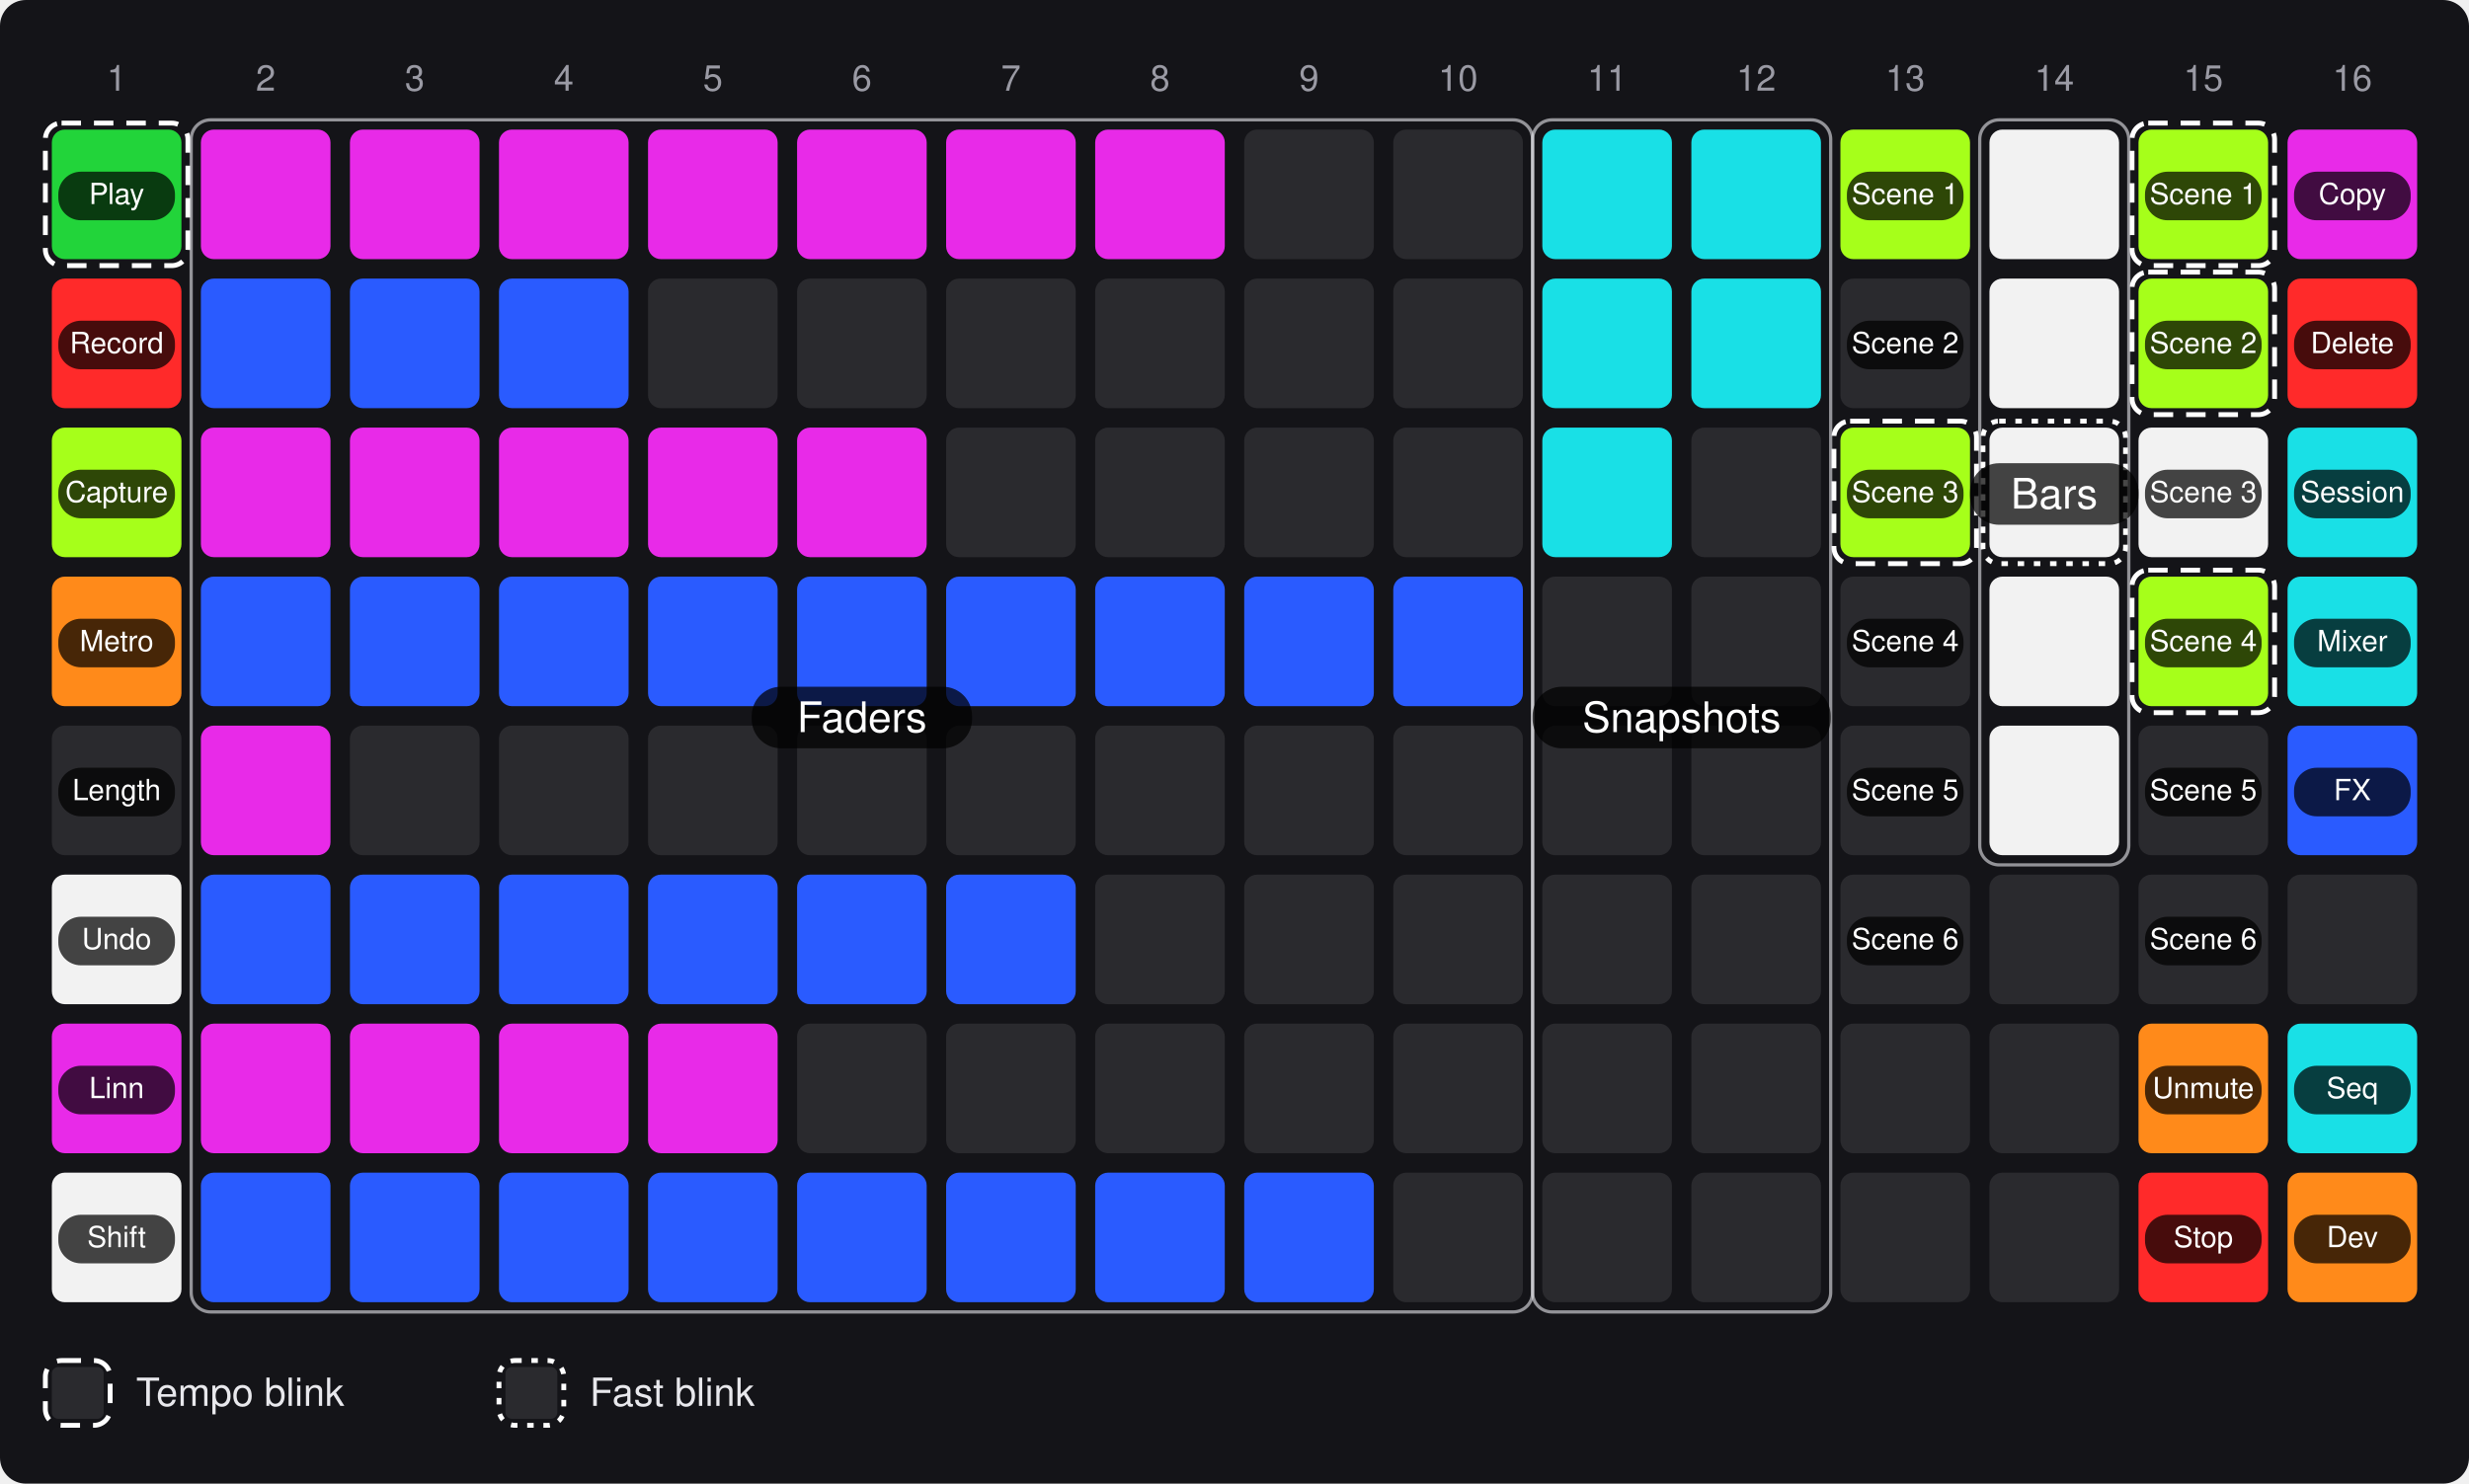
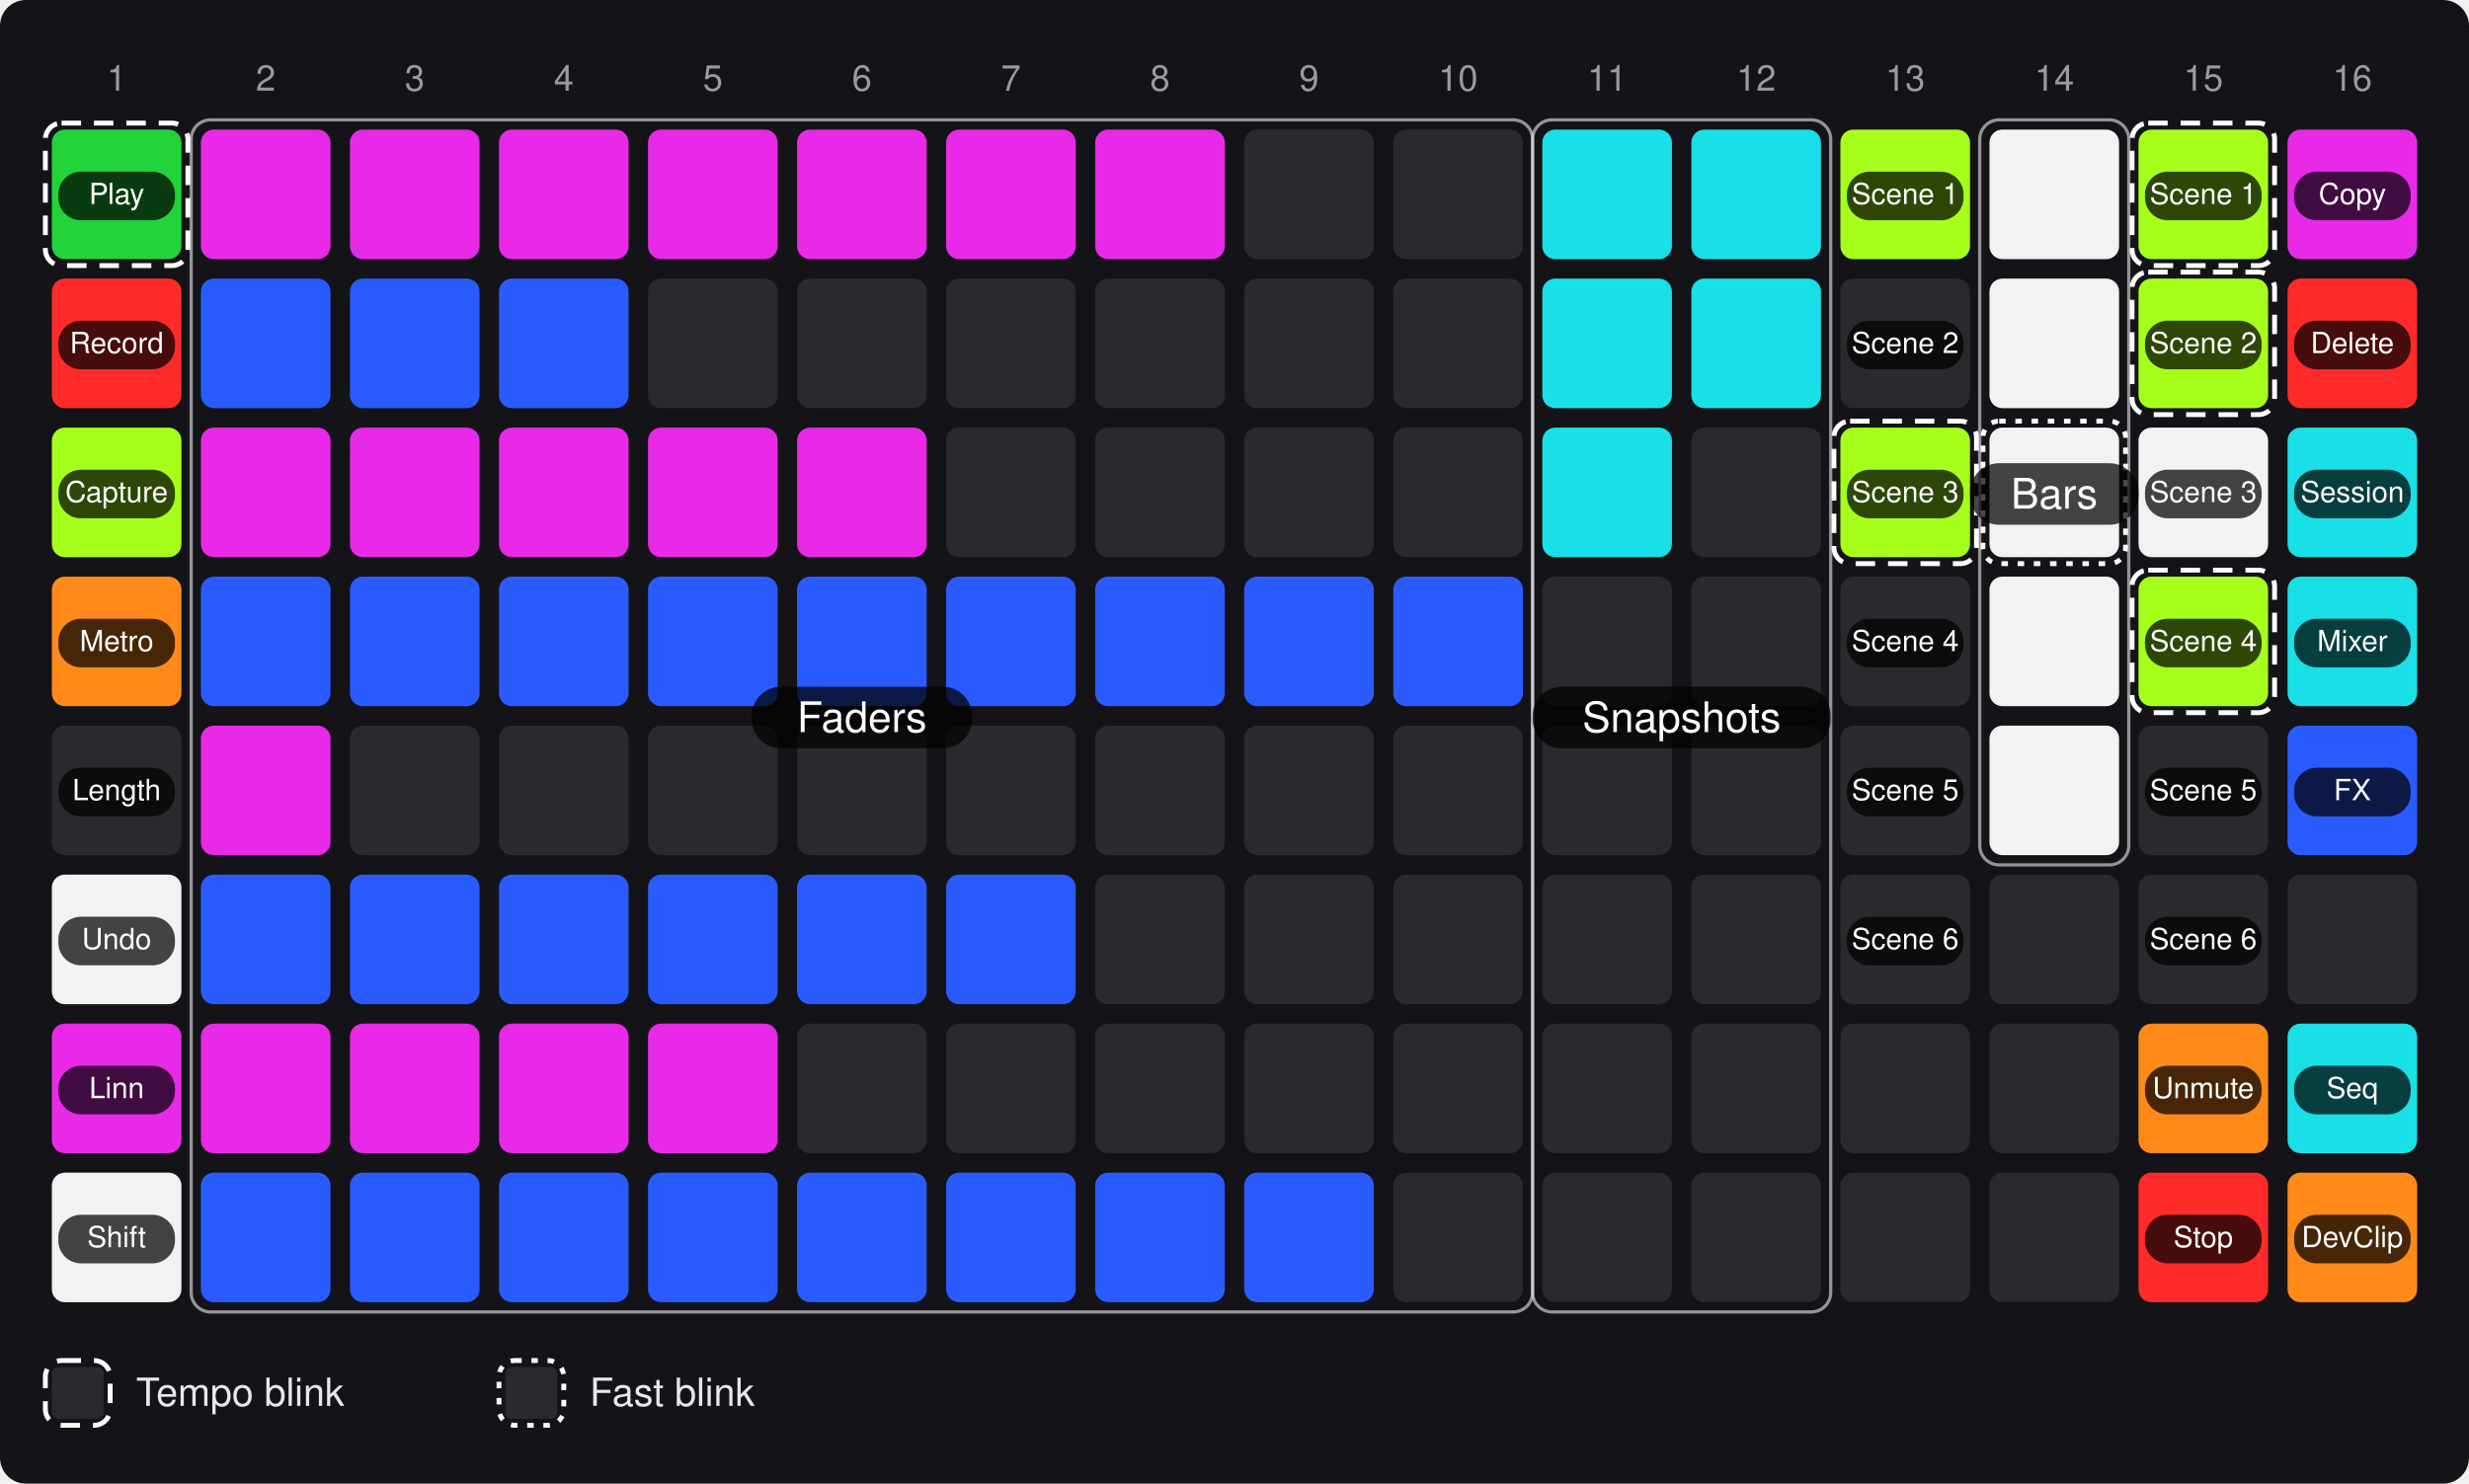
<svg xmlns="http://www.w3.org/2000/svg" width="762" height="458" viewBox="0 0 762 458" font-family="Helvetica, Arial, sans-serif">
  <rect x="0" y="0" width="762" height="458" rx="8" fill="#141418" />
  <text x="36" y="28" font-size="11" fill="#9a9aa4" text-anchor="middle">1</text>
  <text x="82" y="28" font-size="11" fill="#9a9aa4" text-anchor="middle">2</text>
  <text x="128" y="28" font-size="11" fill="#9a9aa4" text-anchor="middle">3</text>
  <text x="174" y="28" font-size="11" fill="#9a9aa4" text-anchor="middle">4</text>
  <text x="220" y="28" font-size="11" fill="#9a9aa4" text-anchor="middle">5</text>
  <text x="266" y="28" font-size="11" fill="#9a9aa4" text-anchor="middle">6</text>
  <text x="312" y="28" font-size="11" fill="#9a9aa4" text-anchor="middle">7</text>
  <text x="358" y="28" font-size="11" fill="#9a9aa4" text-anchor="middle">8</text>
  <text x="404" y="28" font-size="11" fill="#9a9aa4" text-anchor="middle">9</text>
  <text x="450" y="28" font-size="11" fill="#9a9aa4" text-anchor="middle">10</text>
  <text x="496" y="28" font-size="11" fill="#9a9aa4" text-anchor="middle">11</text>
  <text x="542" y="28" font-size="11" fill="#9a9aa4" text-anchor="middle">12</text>
  <text x="588" y="28" font-size="11" fill="#9a9aa4" text-anchor="middle">13</text>
  <text x="634" y="28" font-size="11" fill="#9a9aa4" text-anchor="middle">14</text>
  <text x="680" y="28" font-size="11" fill="#9a9aa4" text-anchor="middle">15</text>
  <text x="726" y="28" font-size="11" fill="#9a9aa4" text-anchor="middle">16</text>
  <rect x="16" y="40" width="40" height="40" rx="4" fill="#22d43a" />
  <rect x="14" y="38" width="44" height="44" rx="5" fill="none" stroke="#ffffff" stroke-width="1.5" stroke-dasharray="6 4" />
  <rect x="16" y="86" width="40" height="40" rx="4" fill="#ff2a2a" />
  <rect x="16" y="132" width="40" height="40" rx="4" fill="#a6ff1a" />
  <rect x="16" y="178" width="40" height="40" rx="4" fill="#ff8a1a" />
  <rect x="16" y="224" width="40" height="40" rx="4" fill="#2a2a2e" />
  <rect x="16" y="270" width="40" height="40" rx="4" fill="#f2f2f2" />
  <rect x="16" y="316" width="40" height="40" rx="4" fill="#e82ae8" />
  <rect x="16" y="362" width="40" height="40" rx="4" fill="#f2f2f2" />
  <rect x="62" y="40" width="40" height="40" rx="4" fill="#e82ae8" />
  <rect x="62" y="86" width="40" height="40" rx="4" fill="#2a5bff" />
  <rect x="62" y="132" width="40" height="40" rx="4" fill="#e82ae8" />
  <rect x="62" y="178" width="40" height="40" rx="4" fill="#2a5bff" />
  <rect x="62" y="224" width="40" height="40" rx="4" fill="#e82ae8" />
  <rect x="62" y="270" width="40" height="40" rx="4" fill="#2a5bff" />
  <rect x="62" y="316" width="40" height="40" rx="4" fill="#e82ae8" />
  <rect x="62" y="362" width="40" height="40" rx="4" fill="#2a5bff" />
  <rect x="108" y="40" width="40" height="40" rx="4" fill="#e82ae8" />
  <rect x="108" y="86" width="40" height="40" rx="4" fill="#2a5bff" />
  <rect x="108" y="132" width="40" height="40" rx="4" fill="#e82ae8" />
  <rect x="108" y="178" width="40" height="40" rx="4" fill="#2a5bff" />
  <rect x="108" y="224" width="40" height="40" rx="4" fill="#2a2a2e" />
  <rect x="108" y="270" width="40" height="40" rx="4" fill="#2a5bff" />
  <rect x="108" y="316" width="40" height="40" rx="4" fill="#e82ae8" />
  <rect x="108" y="362" width="40" height="40" rx="4" fill="#2a5bff" />
  <rect x="154" y="40" width="40" height="40" rx="4" fill="#e82ae8" />
  <rect x="154" y="86" width="40" height="40" rx="4" fill="#2a5bff" />
  <rect x="154" y="132" width="40" height="40" rx="4" fill="#e82ae8" />
  <rect x="154" y="178" width="40" height="40" rx="4" fill="#2a5bff" />
  <rect x="154" y="224" width="40" height="40" rx="4" fill="#2a2a2e" />
  <rect x="154" y="270" width="40" height="40" rx="4" fill="#2a5bff" />
  <rect x="154" y="316" width="40" height="40" rx="4" fill="#e82ae8" />
  <rect x="154" y="362" width="40" height="40" rx="4" fill="#2a5bff" />
  <rect x="200" y="40" width="40" height="40" rx="4" fill="#e82ae8" />
  <rect x="200" y="86" width="40" height="40" rx="4" fill="#2a2a2e" />
  <rect x="200" y="132" width="40" height="40" rx="4" fill="#e82ae8" />
  <rect x="200" y="178" width="40" height="40" rx="4" fill="#2a5bff" />
  <rect x="200" y="224" width="40" height="40" rx="4" fill="#2a2a2e" />
  <rect x="200" y="270" width="40" height="40" rx="4" fill="#2a5bff" />
  <rect x="200" y="316" width="40" height="40" rx="4" fill="#e82ae8" />
  <rect x="200" y="362" width="40" height="40" rx="4" fill="#2a5bff" />
  <rect x="246" y="40" width="40" height="40" rx="4" fill="#e82ae8" />
  <rect x="246" y="86" width="40" height="40" rx="4" fill="#2a2a2e" />
  <rect x="246" y="132" width="40" height="40" rx="4" fill="#e82ae8" />
  <rect x="246" y="178" width="40" height="40" rx="4" fill="#2a5bff" />
  <rect x="246" y="224" width="40" height="40" rx="4" fill="#2a2a2e" />
  <rect x="246" y="270" width="40" height="40" rx="4" fill="#2a5bff" />
  <rect x="246" y="316" width="40" height="40" rx="4" fill="#2a2a2e" />
  <rect x="246" y="362" width="40" height="40" rx="4" fill="#2a5bff" />
  <rect x="292" y="40" width="40" height="40" rx="4" fill="#e82ae8" />
  <rect x="292" y="86" width="40" height="40" rx="4" fill="#2a2a2e" />
  <rect x="292" y="132" width="40" height="40" rx="4" fill="#2a2a2e" />
  <rect x="292" y="178" width="40" height="40" rx="4" fill="#2a5bff" />
  <rect x="292" y="224" width="40" height="40" rx="4" fill="#2a2a2e" />
  <rect x="292" y="270" width="40" height="40" rx="4" fill="#2a5bff" />
  <rect x="292" y="316" width="40" height="40" rx="4" fill="#2a2a2e" />
  <rect x="292" y="362" width="40" height="40" rx="4" fill="#2a5bff" />
  <rect x="338" y="40" width="40" height="40" rx="4" fill="#e82ae8" />
  <rect x="338" y="86" width="40" height="40" rx="4" fill="#2a2a2e" />
  <rect x="338" y="132" width="40" height="40" rx="4" fill="#2a2a2e" />
  <rect x="338" y="178" width="40" height="40" rx="4" fill="#2a5bff" />
  <rect x="338" y="224" width="40" height="40" rx="4" fill="#2a2a2e" />
  <rect x="338" y="270" width="40" height="40" rx="4" fill="#2a2a2e" />
  <rect x="338" y="316" width="40" height="40" rx="4" fill="#2a2a2e" />
  <rect x="338" y="362" width="40" height="40" rx="4" fill="#2a5bff" />
  <rect x="384" y="40" width="40" height="40" rx="4" fill="#2a2a2e" />
  <rect x="384" y="86" width="40" height="40" rx="4" fill="#2a2a2e" />
  <rect x="384" y="132" width="40" height="40" rx="4" fill="#2a2a2e" />
  <rect x="384" y="178" width="40" height="40" rx="4" fill="#2a5bff" />
  <rect x="384" y="224" width="40" height="40" rx="4" fill="#2a2a2e" />
  <rect x="384" y="270" width="40" height="40" rx="4" fill="#2a2a2e" />
  <rect x="384" y="316" width="40" height="40" rx="4" fill="#2a2a2e" />
  <rect x="384" y="362" width="40" height="40" rx="4" fill="#2a5bff" />
  <rect x="430" y="40" width="40" height="40" rx="4" fill="#2a2a2e" />
  <rect x="430" y="86" width="40" height="40" rx="4" fill="#2a2a2e" />
  <rect x="430" y="132" width="40" height="40" rx="4" fill="#2a2a2e" />
  <rect x="430" y="178" width="40" height="40" rx="4" fill="#2a5bff" />
  <rect x="430" y="224" width="40" height="40" rx="4" fill="#2a2a2e" />
  <rect x="430" y="270" width="40" height="40" rx="4" fill="#2a2a2e" />
  <rect x="430" y="316" width="40" height="40" rx="4" fill="#2a2a2e" />
  <rect x="430" y="362" width="40" height="40" rx="4" fill="#2a2a2e" />
  <rect x="476" y="40" width="40" height="40" rx="4" fill="#19e0e6" />
  <rect x="476" y="86" width="40" height="40" rx="4" fill="#19e0e6" />
  <rect x="476" y="132" width="40" height="40" rx="4" fill="#19e0e6" />
  <rect x="476" y="178" width="40" height="40" rx="4" fill="#2a2a2e" />
  <rect x="476" y="224" width="40" height="40" rx="4" fill="#2a2a2e" />
  <rect x="476" y="270" width="40" height="40" rx="4" fill="#2a2a2e" />
  <rect x="476" y="316" width="40" height="40" rx="4" fill="#2a2a2e" />
  <rect x="476" y="362" width="40" height="40" rx="4" fill="#2a2a2e" />
  <rect x="522" y="40" width="40" height="40" rx="4" fill="#19e0e6" />
  <rect x="522" y="86" width="40" height="40" rx="4" fill="#19e0e6" />
  <rect x="522" y="132" width="40" height="40" rx="4" fill="#2a2a2e" />
  <rect x="522" y="178" width="40" height="40" rx="4" fill="#2a2a2e" />
  <rect x="522" y="224" width="40" height="40" rx="4" fill="#2a2a2e" />
  <rect x="522" y="270" width="40" height="40" rx="4" fill="#2a2a2e" />
  <rect x="522" y="316" width="40" height="40" rx="4" fill="#2a2a2e" />
  <rect x="522" y="362" width="40" height="40" rx="4" fill="#2a2a2e" />
  <rect x="568" y="40" width="40" height="40" rx="4" fill="#a6ff1a" />
  <rect x="568" y="86" width="40" height="40" rx="4" fill="#2a2a2e" />
  <rect x="568" y="132" width="40" height="40" rx="4" fill="#a6ff1a" />
  <rect x="566" y="130" width="44" height="44" rx="5" fill="none" stroke="#ffffff" stroke-width="1.5" stroke-dasharray="6 4" />
  <rect x="568" y="178" width="40" height="40" rx="4" fill="#2a2a2e" />
  <rect x="568" y="224" width="40" height="40" rx="4" fill="#2a2a2e" />
  <rect x="568" y="270" width="40" height="40" rx="4" fill="#2a2a2e" />
  <rect x="568" y="316" width="40" height="40" rx="4" fill="#2a2a2e" />
  <rect x="568" y="362" width="40" height="40" rx="4" fill="#2a2a2e" />
  <rect x="614" y="40" width="40" height="40" rx="4" fill="#f2f2f2" />
  <rect x="614" y="86" width="40" height="40" rx="4" fill="#f2f2f2" />
  <rect x="614" y="132" width="40" height="40" rx="4" fill="#f2f2f2" />
  <rect x="612" y="130" width="44" height="44" rx="5" fill="none" stroke="#ffffff" stroke-width="1.5" stroke-dasharray="2 3" />
  <rect x="614" y="178" width="40" height="40" rx="4" fill="#f2f2f2" />
  <rect x="614" y="224" width="40" height="40" rx="4" fill="#f2f2f2" />
  <rect x="614" y="270" width="40" height="40" rx="4" fill="#2a2a2e" />
  <rect x="614" y="316" width="40" height="40" rx="4" fill="#2a2a2e" />
  <rect x="614" y="362" width="40" height="40" rx="4" fill="#2a2a2e" />
  <rect x="660" y="40" width="40" height="40" rx="4" fill="#a6ff1a" />
  <rect x="658" y="38" width="44" height="44" rx="5" fill="none" stroke="#ffffff" stroke-width="1.5" stroke-dasharray="6 4" />
  <rect x="660" y="86" width="40" height="40" rx="4" fill="#a6ff1a" />
  <rect x="658" y="84" width="44" height="44" rx="5" fill="none" stroke="#ffffff" stroke-width="1.5" stroke-dasharray="6 4" />
  <rect x="660" y="132" width="40" height="40" rx="4" fill="#f2f2f2" />
  <rect x="660" y="178" width="40" height="40" rx="4" fill="#a6ff1a" />
  <rect x="658" y="176" width="44" height="44" rx="5" fill="none" stroke="#ffffff" stroke-width="1.5" stroke-dasharray="6 4" />
  <rect x="660" y="224" width="40" height="40" rx="4" fill="#2a2a2e" />
  <rect x="660" y="270" width="40" height="40" rx="4" fill="#2a2a2e" />
  <rect x="660" y="316" width="40" height="40" rx="4" fill="#ff8a1a" />
  <rect x="660" y="362" width="40" height="40" rx="4" fill="#ff2a2a" />
  <rect x="706" y="40" width="40" height="40" rx="4" fill="#e82ae8" />
  <rect x="706" y="86" width="40" height="40" rx="4" fill="#ff2a2a" />
  <rect x="706" y="132" width="40" height="40" rx="4" fill="#19e0e6" />
  <rect x="706" y="178" width="40" height="40" rx="4" fill="#19e0e6" />
  <rect x="706" y="224" width="40" height="40" rx="4" fill="#2a5bff" />
  <rect x="706" y="270" width="40" height="40" rx="4" fill="#2a2a2e" />
  <rect x="706" y="316" width="40" height="40" rx="4" fill="#19e0e6" />
  <rect x="706" y="362" width="40" height="40" rx="4" fill="#ff8a1a" />
  <rect x="18" y="53" width="36" height="15" rx="7" fill="#000000" fill-opacity="0.72" />
  <text x="36" y="63" font-size="9" fill="#ffffff" text-anchor="middle">Play</text>
  <rect x="18" y="99" width="36" height="15" rx="7" fill="#000000" fill-opacity="0.72" />
  <text x="36" y="109" font-size="9" fill="#ffffff" text-anchor="middle">Record</text>
  <rect x="18" y="145" width="36" height="15" rx="7" fill="#000000" fill-opacity="0.72" />
  <text x="36" y="155" font-size="9" fill="#ffffff" text-anchor="middle">Capture</text>
  <rect x="18" y="191" width="36" height="15" rx="7" fill="#000000" fill-opacity="0.72" />
  <text x="36" y="201" font-size="9" fill="#ffffff" text-anchor="middle">Metro</text>
  <rect x="18" y="237" width="36" height="15" rx="7" fill="#000000" fill-opacity="0.72" />
  <text x="36" y="247" font-size="9" fill="#ffffff" text-anchor="middle">Length</text>
  <rect x="18" y="283" width="36" height="15" rx="7" fill="#000000" fill-opacity="0.72" />
  <text x="36" y="293" font-size="9" fill="#ffffff" text-anchor="middle">Undo</text>
  <rect x="18" y="329" width="36" height="15" rx="7" fill="#000000" fill-opacity="0.72" />
  <text x="36" y="339" font-size="9" fill="#ffffff" text-anchor="middle">Linn</text>
  <rect x="18" y="375" width="36" height="15" rx="7" fill="#000000" fill-opacity="0.72" />
  <text x="36" y="385" font-size="9" fill="#ffffff" text-anchor="middle">Shift</text>
  <rect x="570" y="53" width="36" height="15" rx="7" fill="#000000" fill-opacity="0.72" />
  <text x="588" y="63" font-size="9" fill="#ffffff" text-anchor="middle">Scene 1</text>
  <rect x="570" y="99" width="36" height="15" rx="7" fill="#000000" fill-opacity="0.72" />
  <text x="588" y="109" font-size="9" fill="#ffffff" text-anchor="middle">Scene 2</text>
  <rect x="570" y="145" width="36" height="15" rx="7" fill="#000000" fill-opacity="0.72" />
  <text x="588" y="155" font-size="9" fill="#ffffff" text-anchor="middle">Scene 3</text>
  <rect x="570" y="191" width="36" height="15" rx="7" fill="#000000" fill-opacity="0.72" />
  <text x="588" y="201" font-size="9" fill="#ffffff" text-anchor="middle">Scene 4</text>
  <rect x="570" y="237" width="36" height="15" rx="7" fill="#000000" fill-opacity="0.72" />
  <text x="588" y="247" font-size="9" fill="#ffffff" text-anchor="middle">Scene 5</text>
  <rect x="570" y="283" width="36" height="15" rx="7" fill="#000000" fill-opacity="0.72" />
  <text x="588" y="293" font-size="9" fill="#ffffff" text-anchor="middle">Scene 6</text>
  <rect x="662" y="53" width="36" height="15" rx="7" fill="#000000" fill-opacity="0.72" />
  <text x="680" y="63" font-size="9" fill="#ffffff" text-anchor="middle">Scene 1</text>
  <rect x="662" y="99" width="36" height="15" rx="7" fill="#000000" fill-opacity="0.72" />
  <text x="680" y="109" font-size="9" fill="#ffffff" text-anchor="middle">Scene 2</text>
  <rect x="662" y="145" width="36" height="15" rx="7" fill="#000000" fill-opacity="0.72" />
  <text x="680" y="155" font-size="9" fill="#ffffff" text-anchor="middle">Scene 3</text>
  <rect x="662" y="191" width="36" height="15" rx="7" fill="#000000" fill-opacity="0.72" />
  <text x="680" y="201" font-size="9" fill="#ffffff" text-anchor="middle">Scene 4</text>
  <rect x="662" y="237" width="36" height="15" rx="7" fill="#000000" fill-opacity="0.72" />
  <text x="680" y="247" font-size="9" fill="#ffffff" text-anchor="middle">Scene 5</text>
  <rect x="662" y="283" width="36" height="15" rx="7" fill="#000000" fill-opacity="0.72" />
  <text x="680" y="293" font-size="9" fill="#ffffff" text-anchor="middle">Scene 6</text>
  <rect x="662" y="329" width="36" height="15" rx="7" fill="#000000" fill-opacity="0.72" />
  <text x="680" y="339" font-size="9" fill="#ffffff" text-anchor="middle">Unmute</text>
  <rect x="662" y="375" width="36" height="15" rx="7" fill="#000000" fill-opacity="0.72" />
  <text x="680" y="385" font-size="9" fill="#ffffff" text-anchor="middle">Stop</text>
  <rect x="708" y="53" width="36" height="15" rx="7" fill="#000000" fill-opacity="0.72" />
  <text x="726" y="63" font-size="9" fill="#ffffff" text-anchor="middle">Copy</text>
  <rect x="708" y="99" width="36" height="15" rx="7" fill="#000000" fill-opacity="0.72" />
  <text x="726" y="109" font-size="9" fill="#ffffff" text-anchor="middle">Delete</text>
  <rect x="708" y="145" width="36" height="15" rx="7" fill="#000000" fill-opacity="0.72" />
  <text x="726" y="155" font-size="9" fill="#ffffff" text-anchor="middle">Session</text>
  <rect x="708" y="191" width="36" height="15" rx="7" fill="#000000" fill-opacity="0.72" />
  <text x="726" y="201" font-size="9" fill="#ffffff" text-anchor="middle">Mixer</text>
  <rect x="708" y="237" width="36" height="15" rx="7" fill="#000000" fill-opacity="0.72" />
  <text x="726" y="247" font-size="9" fill="#ffffff" text-anchor="middle">FX</text>
  <rect x="708" y="329" width="36" height="15" rx="7" fill="#000000" fill-opacity="0.72" />
  <text x="726" y="339" font-size="9" fill="#ffffff" text-anchor="middle">Seq</text>
  <rect x="708" y="375" width="36" height="15" rx="7" fill="#000000" fill-opacity="0.72" />
-   <text x="726" y="385" font-size="9" fill="#ffffff" text-anchor="middle">Dev</text>
+   <text x="726" y="385" font-size="9" fill="#ffffff" text-anchor="middle">DevClip</text>
  <rect x="59" y="37" width="414" height="368" rx="6" fill="none" stroke="#e8e8ec" stroke-width="1" stroke-opacity="0.6" />
  <rect x="232" y="212" width="68" height="19" rx="9" fill="#000000" fill-opacity="0.72" />
  <text x="266" y="226" font-size="13" fill="#ffffff" text-anchor="middle">Faders</text>
  <rect x="473" y="37" width="92" height="368" rx="6" fill="none" stroke="#e8e8ec" stroke-width="1" stroke-opacity="0.6" />
  <rect x="473" y="212" width="92" height="19" rx="9" fill="#000000" fill-opacity="0.72" />
  <text x="519" y="226" font-size="13" fill="#ffffff" text-anchor="middle">Snapshots</text>
  <rect x="611" y="37" width="46" height="230" rx="6" fill="none" stroke="#e8e8ec" stroke-width="1" stroke-opacity="0.6" />
  <rect x="608" y="143" width="52" height="19" rx="9" fill="#000000" fill-opacity="0.72" />
  <text x="634" y="157" font-size="13" fill="#ffffff" text-anchor="middle">Bars</text>
  <rect x="16" y="422" width="16" height="16" rx="2" fill="#2a2a2e" />
  <rect x="14" y="420" width="20" height="20" rx="5" fill="none" stroke="#ffffff" stroke-width="1.5" stroke-dasharray="6 4" />
  <text x="42" y="434" font-size="12" fill="#e8e8ec">Tempo blink</text>
  <rect x="156" y="422" width="16" height="16" rx="2" fill="#2a2a2e" />
  <rect x="154" y="420" width="20" height="20" rx="5" fill="none" stroke="#ffffff" stroke-width="1.5" stroke-dasharray="2 3" />
  <text x="182" y="434" font-size="12" fill="#e8e8ec">Fast blink</text>
</svg>
